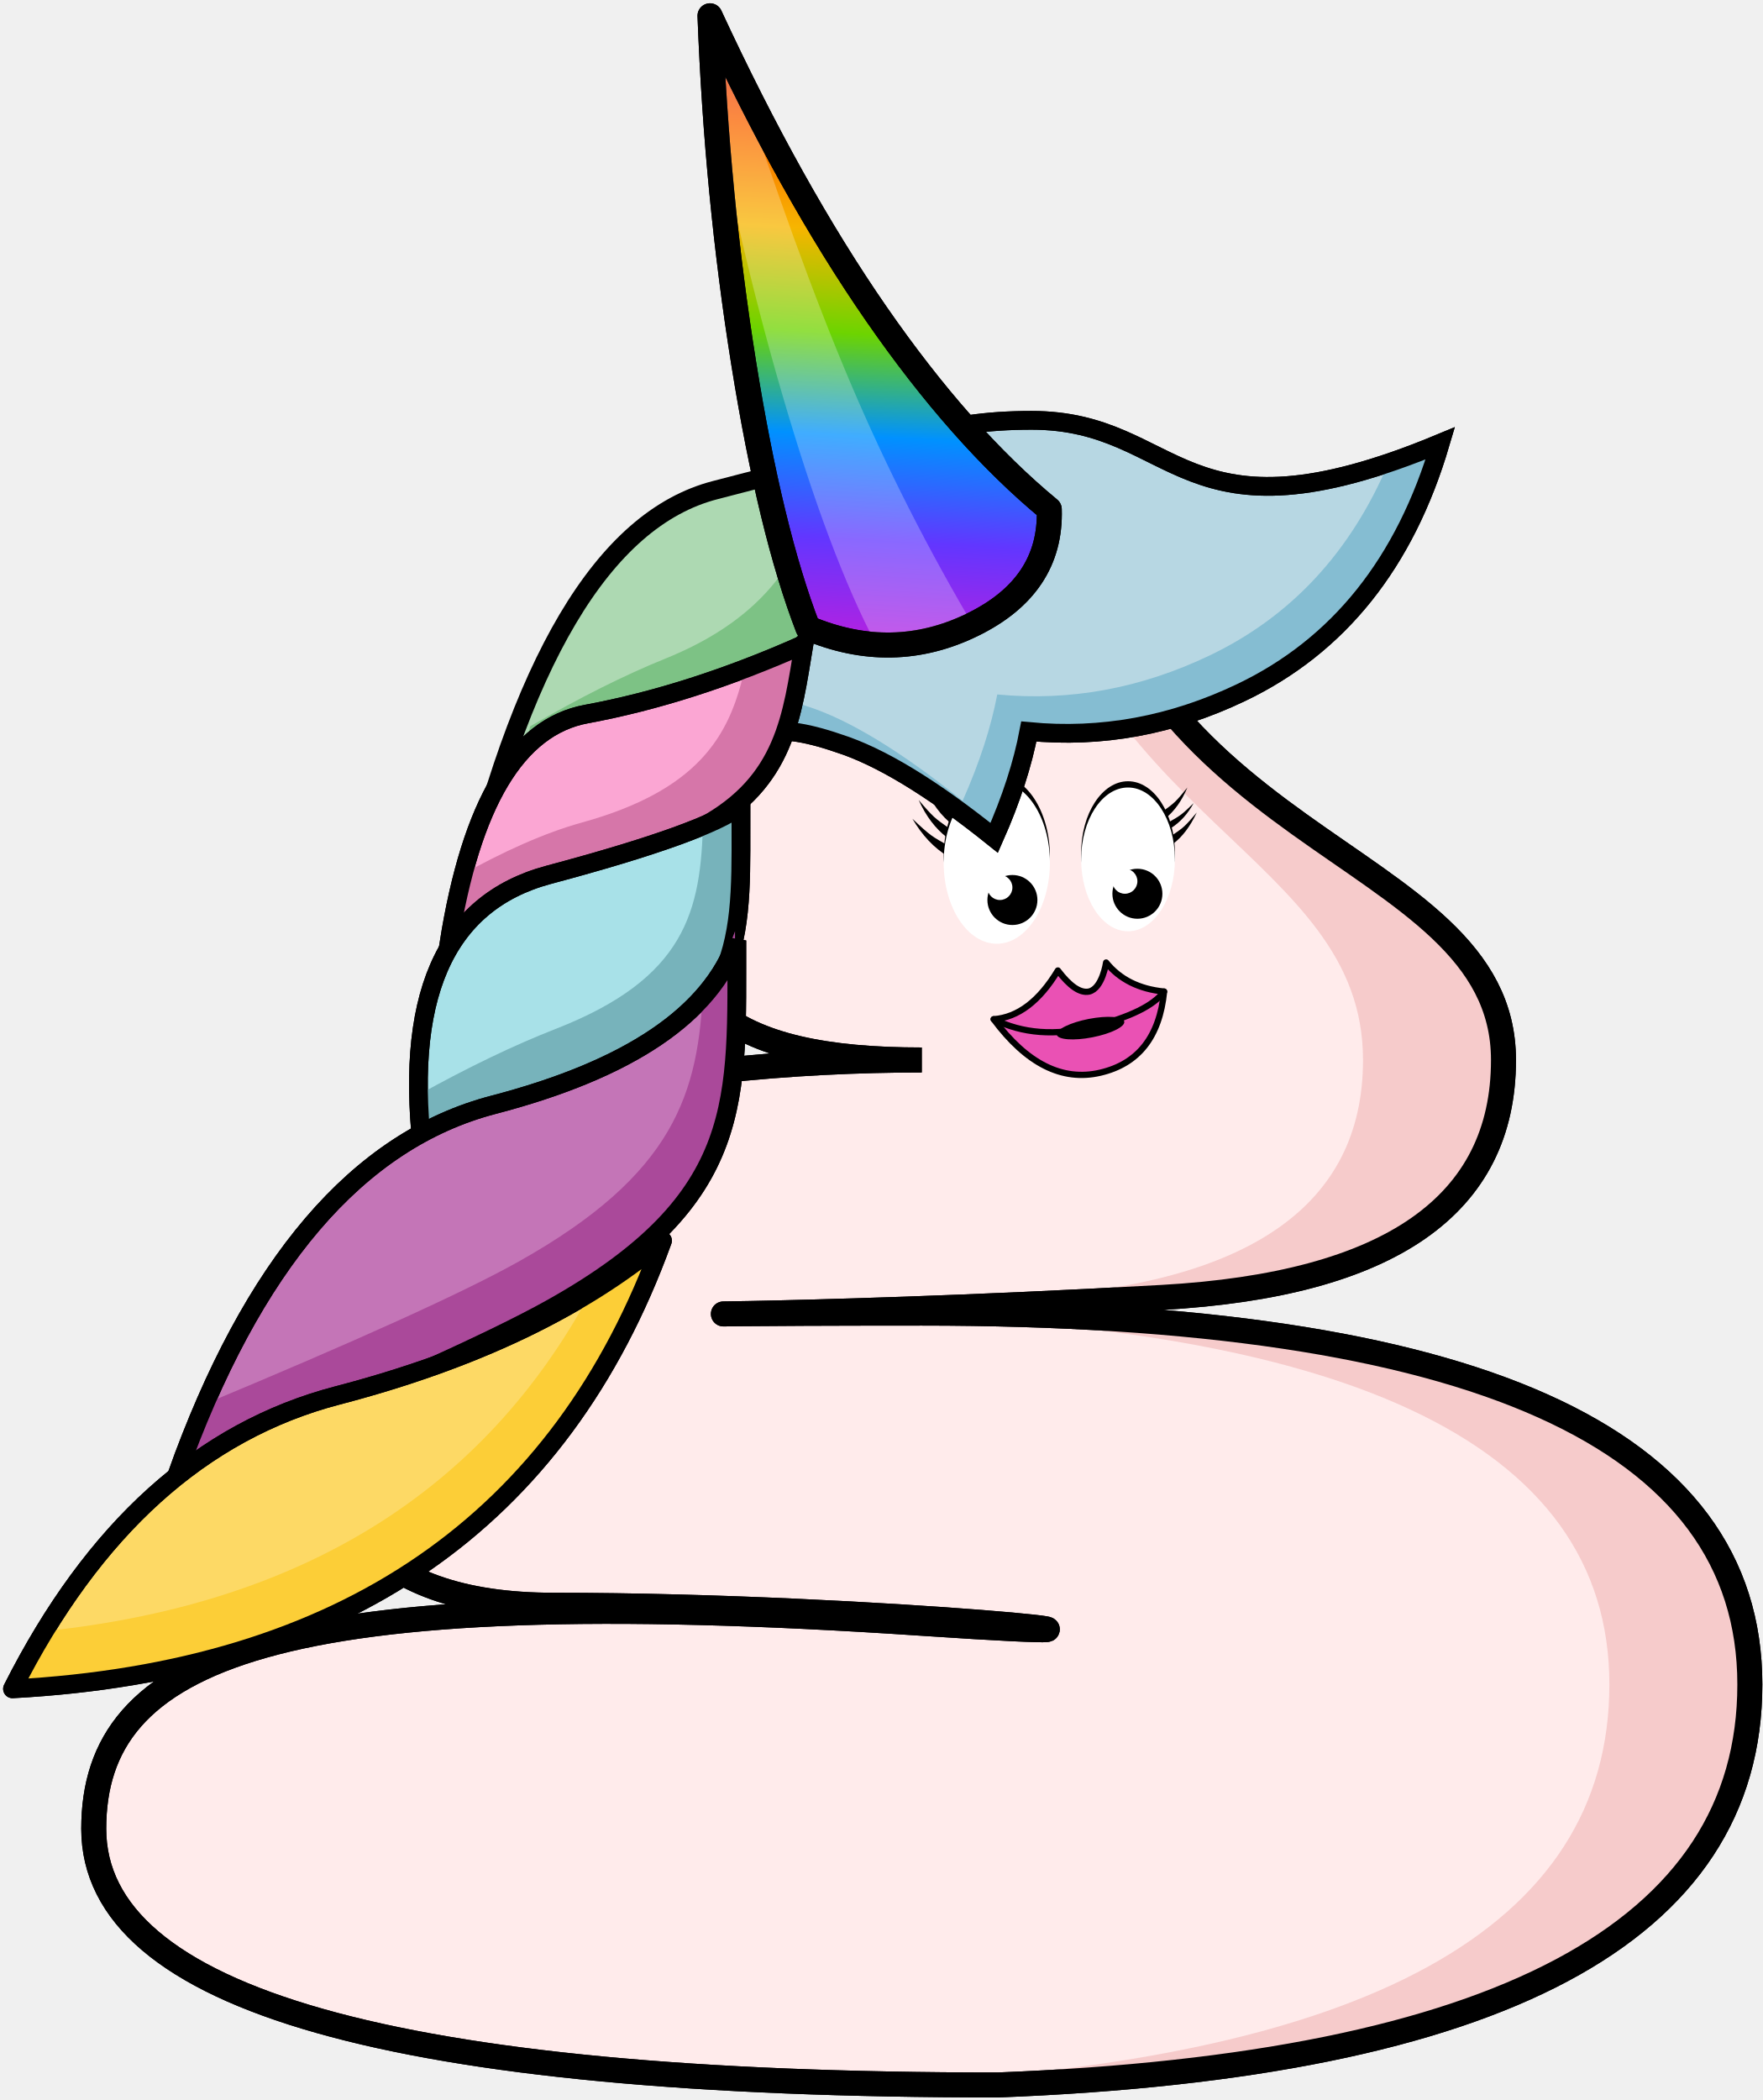
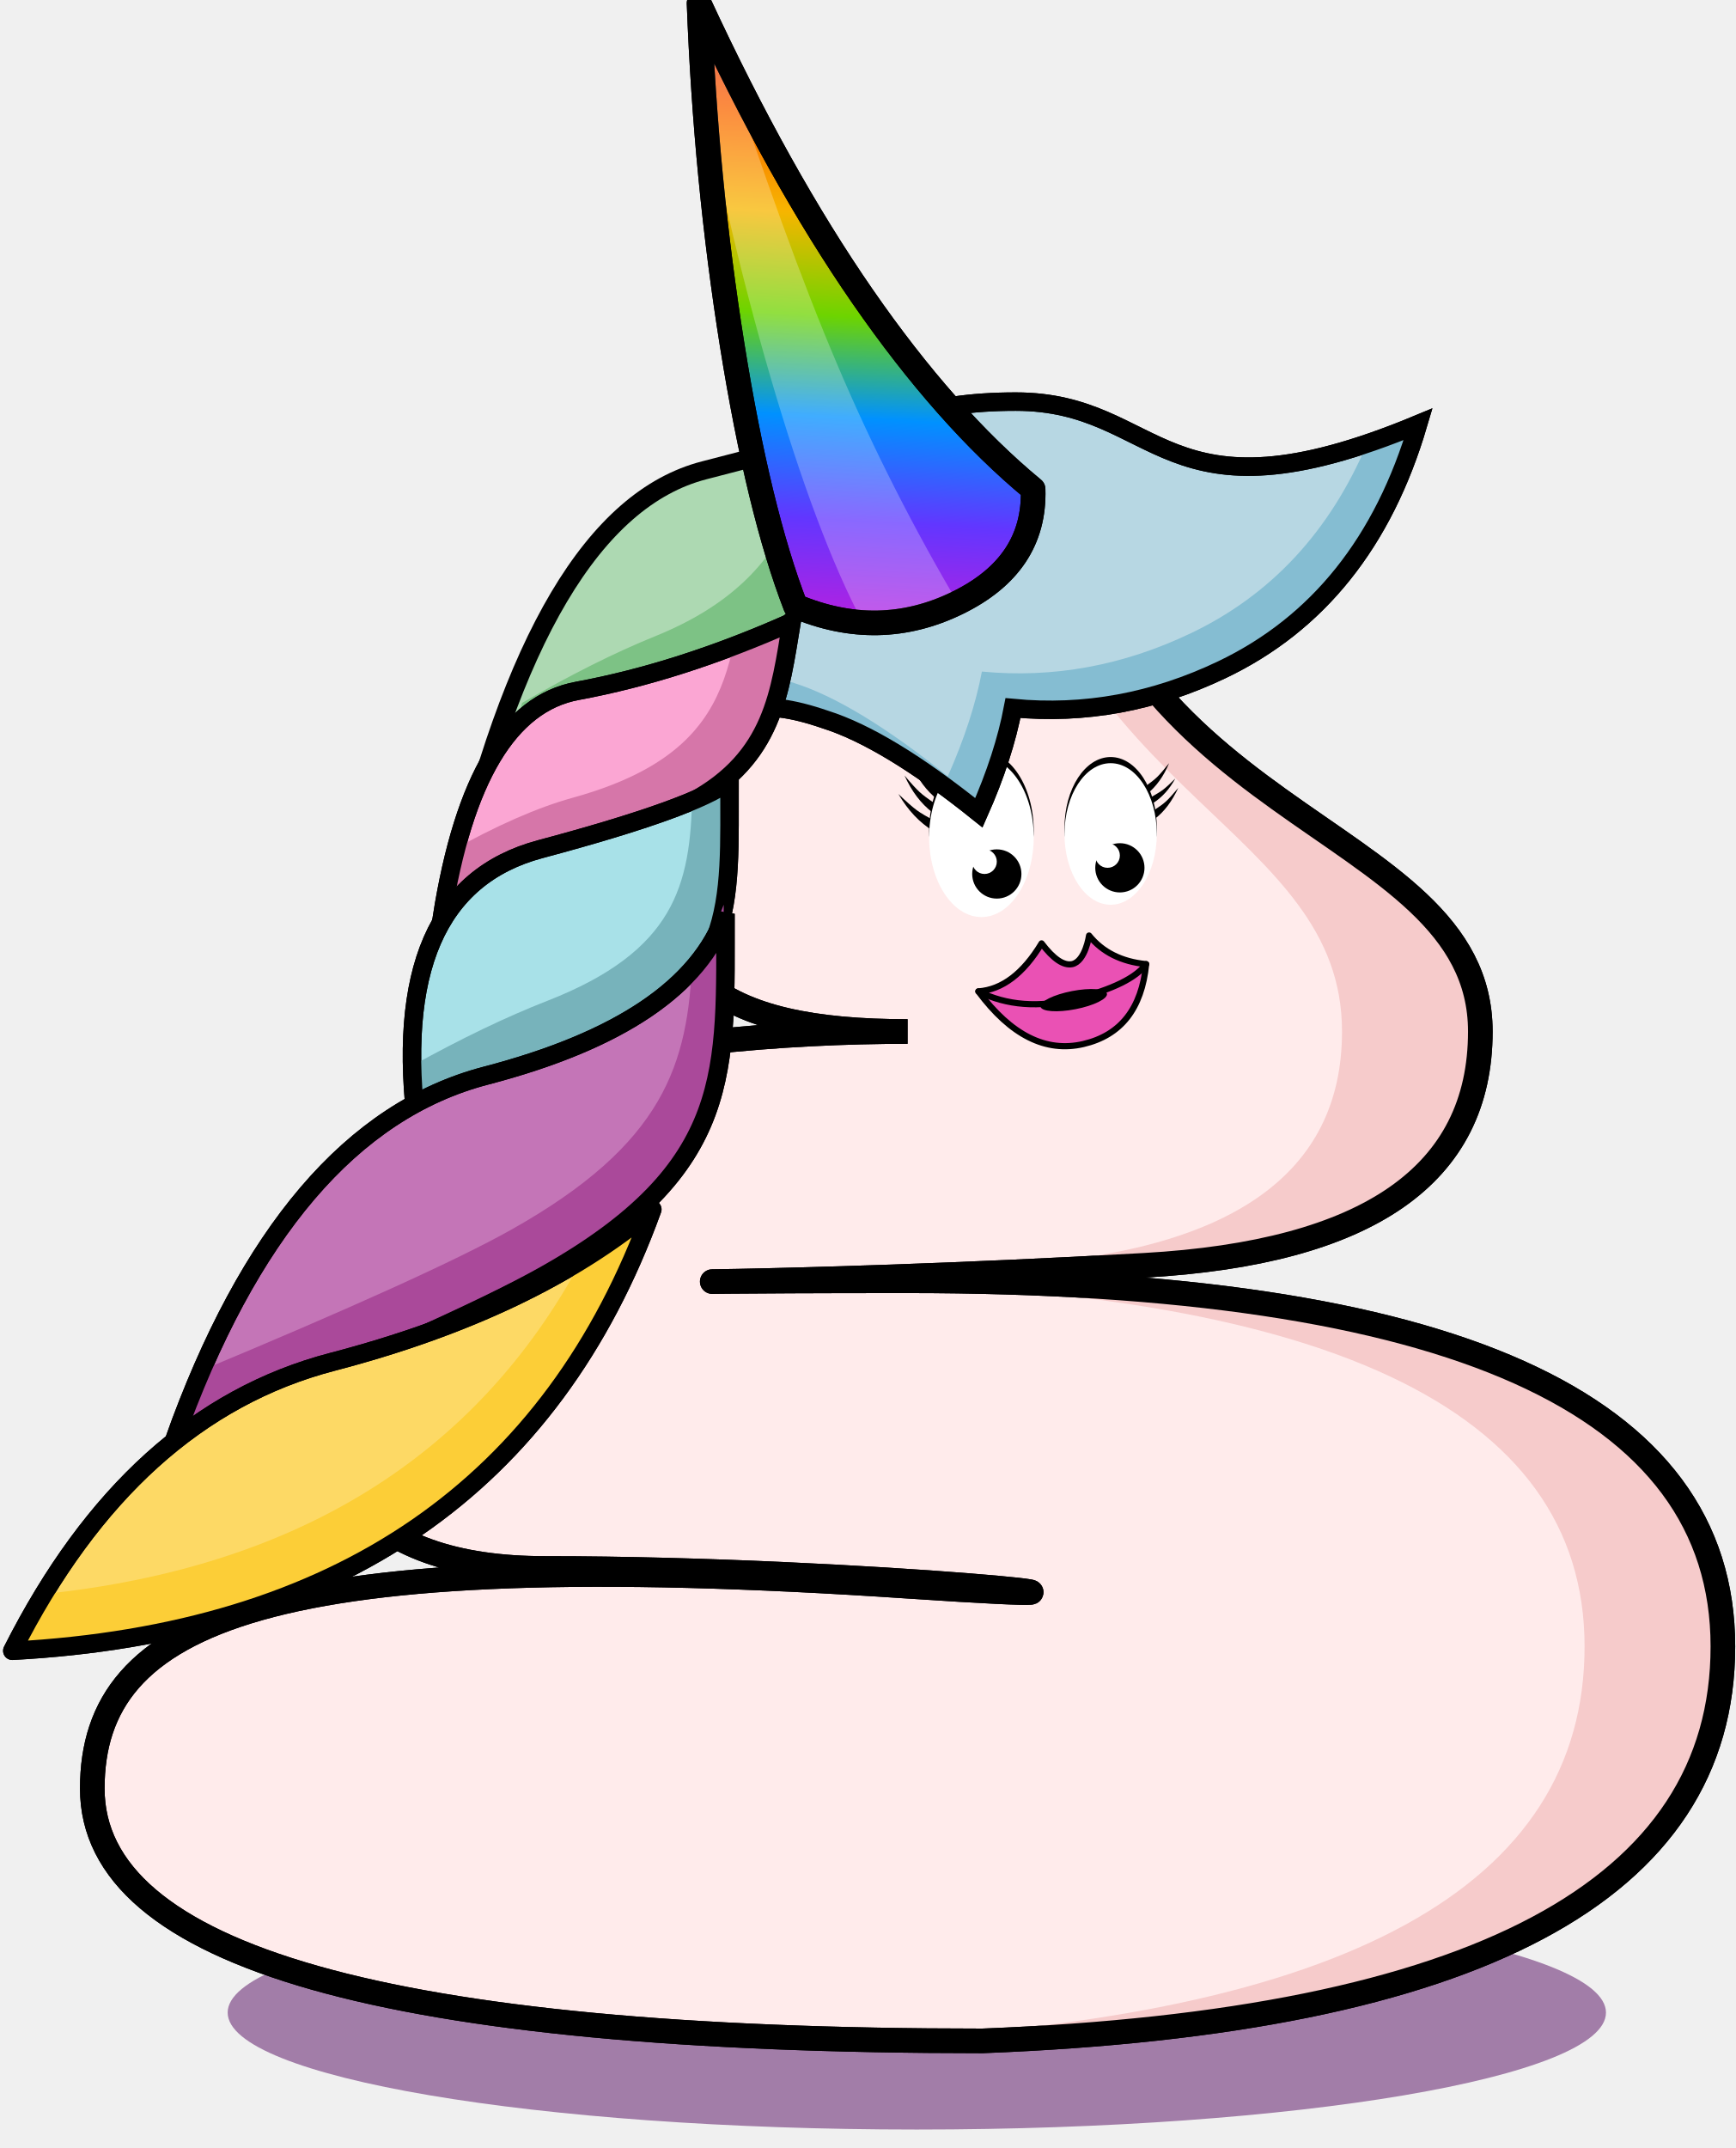
- <svg xmlns="http://www.w3.org/2000/svg" width="282px" height="336px" viewBox="0 0 282 336" version="1.1">
+ <svg xmlns="http://www.w3.org/2000/svg" width="282px" height="349px" viewBox="0 0 282 349" version="1.1">
  <defs>
    <linearGradient x1="50%" y1="0%" x2="50%" y2="100%" id="linearGradient-1">
      <stop stop-color="#E02020" offset="0%" />
      <stop stop-color="#FA6400" offset="16.719%" />
      <stop stop-color="#F7B500" offset="33.39%" />
      <stop stop-color="#6DD400" offset="50.051%" />
      <stop stop-color="#0091FF" offset="66.567%" />
      <stop stop-color="#6236FF" offset="83.32%" />
      <stop stop-color="#B620E0" offset="100%" />
    </linearGradient>
  </defs>
  <g id="Page-1" stroke="none" stroke-width="1" fill="none" fill-rule="evenodd">
-     <g id="iPhone-8-Copy" transform="translate(-40, -159)">
-       <g id="Group-8" transform="translate(42, 161)">
-         <path d="M145.5,208.096 C233.833,208.096 278,227.902 278,267.513 C278,307.125 237.883,328.486 157.648,331.596 C61.216,331.596 13,317.929 13,290.596 C13,263.263 41.36,250.73 145.5,257.722 C197.293,261.199 138.527,254.839 86.643,254.839 C56.988,254.839 45,240 45,208.096 C45,175.608 105.558,167.596 145.5,167.596 C114.75,167.596 101.301,158.49 105,130.39 C108.699,102.29 132.207,87.157 168.87,70 C174.581,134.39 238.579,132.696 238.579,167.596 C238.579,190.863 220.372,203.525 183.957,205.584 C121.654,209.106 83.097,208.096 145.5,208.096 Z" id="Path-3-Copy-3" stroke="#000000" stroke-width="4" fill="#FFEBEB" stroke-linecap="round" />
-         <path d="M145.023,208.096 C233.357,208.096 277.523,227.902 277.523,267.513 C277.523,307.125 237.406,328.486 157.172,331.596 C150.957,331.596 144.942,331.539 139.127,331.426 C216.727,327.772 255.523,306.468 255.523,267.513 C255.523,228.742 213.211,208.945 128.587,208.123 L139.557,208.099 C141.285,208.096 143.107,208.096 145.023,208.096 Z M168.393,70 C174.104,134.39 238.102,132.696 238.102,167.596 C238.102,190.863 219.895,203.525 183.48,205.584 L176.659,205.957 C151.475,207.288 130.91,207.868 120.552,208.097 L119.491,208.211 L117,208.211 C127.657,207.983 131.397,207.255 159.619,205.688 L161.48,205.584 C197.895,203.525 216.102,190.863 216.102,167.596 C216.102,134.658 171.47,129.984 160.259,75.919 C166.526,72.5 161.006,73.457 168.393,70 Z" id="Shape" fill="#F6CBCB" />
-         <path d="M145.5,208.096 C233.833,208.096 278,227.902 278,267.513 C278,307.125 237.883,328.486 157.648,331.596 C61.216,331.596 13,317.929 13,290.596 C13,263.263 41.36,250.73 145.5,257.722 C197.293,261.199 138.527,254.839 86.643,254.839 C56.988,254.839 45,240 45,208.096 C45,175.608 105.558,167.596 145.5,167.596 C114.75,167.596 101.301,158.49 105,130.39 C108.699,102.29 132.207,87.157 168.87,70 C174.581,134.39 238.579,132.696 238.579,167.596 C238.579,190.863 220.372,203.525 183.957,205.584 C121.654,209.106 83.097,208.096 145.5,208.096 Z" id="Path-3-Copy-4" stroke="#000000" stroke-width="4" stroke-linecap="round" />
-         <g id="Group-7" transform="translate(144, 122)">
-           <path d="M13.5,-8.16235968e-13 C18.194,-8.16235968e-13 22,5.82 22,13 C22,13.337 21.992,13.671 21.975,14.001 C21.641,7.288 17.974,2 13.5,2 C9.026,2 5.359,7.288 5.025,14 C5.008,13.671 5,13.337 5,13 C5,5.82 8.806,-8.16235968e-13 13.5,-8.16235968e-13 Z" id="Combined-Shape" fill="#000000" />
-           <g id="Group-6" transform="translate(0, 2)" fill="#000000">
-             <path d="M5.542,8 C3.68,6.584 2.166,4.584 1,2 C2.064,3.268 2.883,4.166 3.459,4.694 C3.994,5.185 4.841,5.817 6,6.587 L5.542,8 Z" id="Path-9" />
-             <path d="M5.657,11 C3.457,9.675 1.571,7.675 0,5 C1.309,6.256 2.309,7.138 3,7.645 C3.643,8.118 4.643,8.706 6,9.41 L5.657,11 Z" id="Path-9-Copy" />
-             <path d="M6.477,6 C4.605,4.556 3.113,2.556 2,0 C3.053,1.272 3.868,2.174 4.443,2.709 C4.979,3.206 5.831,3.85 7,4.64 L6.477,6 Z" id="Path-9-Copy-2" />
+     <ellipse id="Oval-Copy-31" fill="#A27DA8" cx="149" cy="327" rx="112" ry="19" />
+     <g id="Group-8-Copy" transform="translate(2, 0)">
+       <path d="M145.5,208.096 C233.833,208.096 278,227.902 278,267.513 C278,307.125 237.883,328.486 157.648,331.596 C61.216,331.596 13,317.929 13,290.596 C13,263.263 41.36,250.73 145.5,257.722 C197.293,261.199 138.527,254.839 86.643,254.839 C56.988,254.839 45,240 45,208.096 C45,175.608 105.558,167.596 145.5,167.596 C114.75,167.596 101.301,158.49 105,130.39 C108.699,102.29 132.207,87.157 168.87,70 C174.581,134.39 238.579,132.696 238.579,167.596 C238.579,190.863 220.372,203.525 183.957,205.584 C121.654,209.106 83.097,208.096 145.5,208.096 Z" id="Path-3-Copy-3" stroke="#000000" stroke-width="4" fill="#FFEBEB" stroke-linecap="round" />
+       <path d="M145.023,208.096 C233.357,208.096 277.523,227.902 277.523,267.513 C277.523,307.125 237.406,328.486 157.172,331.596 C150.957,331.596 144.942,331.539 139.127,331.426 C216.727,327.772 255.523,306.468 255.523,267.513 C255.523,228.742 213.211,208.945 128.587,208.123 L139.557,208.099 C141.285,208.096 143.107,208.096 145.023,208.096 Z M168.393,70 C174.104,134.39 238.102,132.696 238.102,167.596 C238.102,190.863 219.895,203.525 183.48,205.584 L176.659,205.957 C151.475,207.288 130.91,207.868 120.552,208.097 L119.491,208.211 L117,208.211 C127.657,207.983 131.397,207.255 159.619,205.688 L161.48,205.584 C197.895,203.525 216.102,190.863 216.102,167.596 C216.102,134.658 171.47,129.984 160.259,75.919 C166.526,72.5 161.006,73.457 168.393,70 Z" id="Shape" fill="#F6CBCB" />
+       <path d="M145.5,208.096 C233.833,208.096 278,227.902 278,267.513 C278,307.125 237.883,328.486 157.648,331.596 C61.216,331.596 13,317.929 13,290.596 C13,263.263 41.36,250.73 145.5,257.722 C197.293,261.199 138.527,254.839 86.643,254.839 C56.988,254.839 45,240 45,208.096 C45,175.608 105.558,167.596 145.5,167.596 C114.75,167.596 101.301,158.49 105,130.39 C108.699,102.29 132.207,87.157 168.87,70 C174.581,134.39 238.579,132.696 238.579,167.596 C238.579,190.863 220.372,203.525 183.957,205.584 C121.654,209.106 83.097,208.096 145.5,208.096 Z" id="Path-3-Copy-4" stroke="#000000" stroke-width="4" stroke-linecap="round" />
+       <g id="Group-7" transform="translate(144, 122)">
+         <path d="M13.5,-8.16235968e-13 C18.194,-8.16235968e-13 22,5.82 22,13 C22,13.337 21.992,13.671 21.975,14.001 C21.641,7.288 17.974,2 13.5,2 C9.026,2 5.359,7.288 5.025,14 C5.008,13.671 5,13.337 5,13 C5,5.82 8.806,-8.16235968e-13 13.5,-8.16235968e-13 Z" id="Combined-Shape" fill="#000000" />
+         <g id="Group-6" transform="translate(0, 2)" fill="#000000">
+           <path d="M5.542,8 C3.68,6.584 2.166,4.584 1,2 C2.064,3.268 2.883,4.166 3.459,4.694 C3.994,5.185 4.841,5.817 6,6.587 L5.542,8 Z" id="Path-9" />
+           <path d="M5.657,11 C3.457,9.675 1.571,7.675 0,5 C1.309,6.256 2.309,7.138 3,7.645 C3.643,8.118 4.643,8.706 6,9.41 L5.657,11 Z" id="Path-9-Copy" />
+           <path d="M6.477,6 C4.605,4.556 3.113,2.556 2,0 C3.053,1.272 3.868,2.174 4.443,2.709 C4.979,3.206 5.831,3.85 7,4.64 L6.477,6 Z" id="Path-9-Copy-2" />
+         </g>
+         <ellipse id="Oval" fill="#FFFFFF" cx="13.5" cy="14" rx="8.5" ry="13" />
+         <circle id="Oval" fill="#000000" cx="16" cy="20" r="4" />
+         <circle id="Oval" fill="#FFFFFF" cx="14" cy="18" r="2" />
+         <path d="M34.5,1 C38.642,1 42,6.149 42,12.5 C42,13.008 41.978,13.509 41.937,14 C41.457,8.357 38.31,4 34.5,4 C30.69,4 27.543,8.357 27.063,13.999 C27.022,13.509 27,13.008 27,12.5 C27,6.149 30.358,1 34.5,1 Z" id="Combined-Shape" fill="#000000" />
+         <g id="Group-5" transform="translate(40, 2)" fill="#000000">
+           <path d="M4.633,6.5 C3.144,5.556 1.933,4.222 1,2.5 C1.851,3.345 2.506,3.944 2.967,4.296 C3.395,4.624 4.073,5.044 5,5.558 L4.633,6.5 Z" id="Path-9-Copy-3" transform="translate(3, 4.5) scale(-1, 1) translate(-3, -4.5) " />
+           <path d="M5.272,9 C3.805,7.896 2.547,6.23 1.5,4 C2.373,5.047 3.04,5.781 3.5,6.204 C3.928,6.598 4.595,7.088 5.5,7.675 L5.272,9 Z" id="Path-9-Copy-4" transform="translate(3.5, 6.5) scale(-1, 1) translate(-3.5, -6.5) " />
+           <path d="M3.581,5 C2.084,3.797 0.89,2.13 0,0 C0.843,1.06 1.494,1.812 1.954,2.257 C2.383,2.671 3.065,3.208 4,3.867 L3.581,5 Z" id="Path-9-Copy-5" transform="translate(2, 2.5) scale(-1, 1) translate(-2, -2.5) " />
+         </g>
+         <ellipse id="Oval-Copy" fill="#FFFFFF" cx="34.5" cy="13.5" rx="7.5" ry="11.5" />
+         <circle id="Oval-Copy-3" fill="#000000" cx="36" cy="19" r="4" />
+         <circle id="Oval" fill="#FFFFFF" cx="34" cy="17" r="2" />
+         <g id="Group-4" transform="translate(13, 30)" fill="#EA51B4" stroke="#000000" stroke-linejoin="round">
+           <g id="Group-2">
+             <path d="M0,9.077 C5.291,16.199 10.979,19.051 17.062,17.631 C23.146,16.211 26.549,11.884 27.27,4.65 C23.04,7.785 18.884,9.662 14.8,10.282 C10.717,10.903 5.784,10.501 0,9.077 Z" id="Path-10" />
+             <path d="M0,9.077 C3.892,8.786 7.317,6.186 10.275,1.277 C12.195,3.809 13.856,4.934 15.259,4.65 C17.404,4.157 17.993,0 17.993,0 C20.174,2.701 23.266,4.251 27.27,4.65 C25.614,6.89 21.805,8.763 15.842,10.272 C9.879,11.78 4.598,11.382 0,9.077 Z" id="Path-11" />
          </g>
-           <ellipse id="Oval" fill="#FFFFFF" cx="13.5" cy="14" rx="8.5" ry="13" />
-           <circle id="Oval" fill="#000000" cx="16" cy="20" r="4" />
-           <circle id="Oval" fill="#FFFFFF" cx="14" cy="18" r="2" />
-           <path d="M34.5,1 C38.642,1 42,6.149 42,12.5 C42,13.008 41.978,13.509 41.937,14 C41.457,8.357 38.31,4 34.5,4 C30.69,4 27.543,8.357 27.063,13.999 C27.022,13.509 27,13.008 27,12.5 C27,6.149 30.358,1 34.5,1 Z" id="Combined-Shape" fill="#000000" />
-           <g id="Group-5" transform="translate(40, 2)" fill="#000000">
-             <path d="M4.633,6.5 C3.144,5.556 1.933,4.222 1,2.5 C1.851,3.345 2.506,3.944 2.967,4.296 C3.395,4.624 4.073,5.044 5,5.558 L4.633,6.5 Z" id="Path-9-Copy-3" transform="translate(3, 4.5) scale(-1, 1) translate(-3, -4.5) " />
-             <path d="M5.272,9 C3.805,7.896 2.547,6.23 1.5,4 C2.373,5.047 3.04,5.781 3.5,6.204 C3.928,6.598 4.595,7.088 5.5,7.675 L5.272,9 Z" id="Path-9-Copy-4" transform="translate(3.5, 6.5) scale(-1, 1) translate(-3.5, -6.5) " />
-             <path d="M3.581,5 C2.084,3.797 0.89,2.13 0,0 C0.843,1.06 1.494,1.812 1.954,2.257 C2.383,2.671 3.065,3.208 4,3.867 L3.581,5 Z" id="Path-9-Copy-5" transform="translate(2, 2.5) scale(-1, 1) translate(-2, -2.5) " />
-           </g>
-           <ellipse id="Oval-Copy" fill="#FFFFFF" cx="34.5" cy="13.5" rx="7.5" ry="11.5" />
-           <circle id="Oval-Copy-3" fill="#000000" cx="36" cy="19" r="4" />
-           <circle id="Oval" fill="#FFFFFF" cx="34" cy="17" r="2" />
-           <g id="Group-4" transform="translate(13, 30)" fill="#EA51B4" stroke="#000000" stroke-linejoin="round">
-             <g id="Group-2">
-               <path d="M0,9.077 C5.291,16.199 10.979,19.051 17.062,17.631 C23.146,16.211 26.549,11.884 27.27,4.65 C23.04,7.785 18.884,9.662 14.8,10.282 C10.717,10.903 5.784,10.501 0,9.077 Z" id="Path-10" />
-               <path d="M0,9.077 C3.892,8.786 7.317,6.186 10.275,1.277 C12.195,3.809 13.856,4.934 15.259,4.65 C17.404,4.157 17.993,0 17.993,0 C20.174,2.701 23.266,4.251 27.27,4.65 C25.614,6.89 21.805,8.763 15.842,10.272 C9.879,11.78 4.598,11.382 0,9.077 Z" id="Path-11" />
-             </g>
-           </g>
-           <ellipse id="Oval" fill="#000000" transform="translate(28.5, 40.5) rotate(-11) translate(-28.5, -40.5) " cx="28.5" cy="40.5" rx="5.5" ry="1.5" />
        </g>
-         <g id="Group-4">
-           <path d="M163.065,65.251 C186.897,65.251 186.565,86.353 228.468,68.926 C222.831,88.058 212.204,101.353 196.588,108.812 C185.569,114.075 174.249,116.151 162.629,115.04 C161.653,120.171 159.849,125.839 157.084,132.058 C147.144,124.076 138.824,119.025 132.124,116.907 C121.183,113.134 115.712,114.854 115.712,122.067 L102.157,82.662 C112.527,77.268 124.425,74.973 134.967,76.144 C138.921,68.883 148.288,65.251 163.065,65.251 Z" id="Combined-Shape" stroke="#000000" stroke-width="3" fill="#B7D7E3" />
-           <path d="M228.415,69 C222.778,88.132 212.151,101.427 196.535,108.886 C185.515,114.149 174.196,116.225 162.576,115.114 C161.6,120.244 159.796,125.912 157.031,132.131 C147.091,124.149 138.771,119.099 132.071,116.98 C121.129,113.208 115.658,114.928 115.658,122.141 L111.951,111.366 C114.161,108.395 119.2,108.267 127.071,110.98 C133.771,113.099 142.091,118.149 152.031,126.131 C154.796,119.912 156.6,114.244 157.576,109.114 C169.196,110.225 180.515,108.149 191.535,102.886 C204.532,96.678 214.073,86.427 220.158,72.133 C222.715,71.266 225.46,70.229 228.415,69 Z" id="Combined-Shape" fill="#85BDD2" />
-           <path d="M163.065,65.251 C186.897,65.251 186.565,86.353 228.468,68.926 C222.831,88.058 212.204,101.353 196.588,108.812 C185.569,114.075 174.249,116.151 162.629,115.04 C161.653,120.171 159.849,125.839 157.084,132.058 C147.144,124.076 138.824,119.025 132.124,116.907 C121.183,113.134 115.712,114.854 115.712,122.067 L102.157,82.662 C112.527,77.268 124.425,74.973 134.967,76.144 C138.921,68.883 148.288,65.251 163.065,65.251 Z" id="Combined-Shape" stroke="#000000" stroke-width="3" />
-           <path d="M74.409,147.023 C84.942,139.359 94.386,133.489 102.74,129.412 C129.198,116.502 126.706,95.726 126.772,69.646 C133.273,67.864 127.753,69.902 110.215,75.759 C92.676,81.617 80.74,105.371 74.409,147.023 Z" id="Path-15-Copy-3" stroke="#000000" stroke-width="3" fill="#ADD9B2" transform="translate(101.9089, 108.0225) rotate(4) translate(-101.9089, -108.0225) " />
-           <path d="M137.551,52.902 L137.529,53.221 C135.717,78.871 136.463,99.464 109.441,110.387 C100.824,113.87 90.994,119.067 79.951,125.978 C80.872,121.874 81.836,117.951 82.843,114.211 C90.734,109.625 97.934,106.017 104.441,103.387 C128.518,93.654 130.55,76.245 131.989,54.421 C134.242,53.821 136.034,53.332 137.366,52.955 L137.551,52.902 Z M137.569,52.898 L137.551,52.902 L137.585,52.442 L137.585,52.442 C141.153,51.727 141.148,51.879 137.569,52.898 Z" id="Combined-Shape" fill="#7DC285" />
-           <path d="M69.828,149 C81.276,141.676 90.988,136.911 98.963,134.704 C103.62,133.416 107.422,131.907 110.543,130.209 C123.661,123.072 124.742,112.594 126.645,101.092 C114.539,106.48 102.93,110.201 91.817,112.252 C80.705,114.304 73.375,126.554 69.828,149 Z" id="Path-15-Copy-4" stroke="#000000" stroke-width="3" fill="#FBA6D3" />
-           <path d="M125.768,101 C123.865,112.502 122.784,122.98 109.666,130.117 C106.545,131.815 102.743,133.324 98.086,134.612 C90.111,136.819 80.399,141.584 68.951,148.908 C69.55,145.117 70.258,141.616 71.072,138.406 C78.651,134.139 85.322,131.207 91.086,129.612 C95.743,128.324 99.545,126.815 102.666,125.117 C112.446,119.796 115.536,112.618 117.264,104.543 C120.07,103.455 122.905,102.274 125.768,101 Z" id="Combined-Shape" fill="#D676A9" />
-           <path d="M69.828,149 C81.276,141.676 90.988,136.911 98.963,134.704 C103.62,133.416 107.422,131.907 110.543,130.209 C123.661,123.072 124.742,112.594 126.645,101.092 C114.539,106.48 102.93,110.201 91.817,112.252 C80.705,114.304 73.375,126.554 69.828,149 Z" id="Path-15-Copy-4" stroke="#000000" stroke-width="3" />
-           <path d="M65.844,184 C75.927,178.134 84.967,173.641 92.963,170.521 C118.29,160.639 116.493,146.86 116.557,126.898 C112.852,129.793 102.606,133.483 85.817,137.966 C69.029,142.449 62.371,157.794 65.844,184 Z" id="Path-15-Copy-2" stroke="#000000" stroke-width="3" fill="#A8E1E8" />
-           <path d="M116.513,126 C116.45,145.962 118.246,159.741 92.92,169.623 C84.923,172.743 75.884,177.236 65.801,183.102 C65.337,179.6 65.054,176.291 64.951,173.176 C72.987,168.72 80.31,165.202 86.92,162.623 C107.675,154.525 110.215,143.809 110.49,129.218 C113.25,128.055 115.258,126.982 116.513,126 Z" id="Combined-Shape" fill="#77B3BB" />
-           <path d="M65.844,184 C75.927,178.134 84.967,173.641 92.963,170.521 C118.29,160.639 116.493,146.86 116.557,126.898 C112.852,129.793 102.606,133.483 85.817,137.966 C69.029,142.449 62.371,157.794 65.844,184 Z" id="Path-15-Copy-2" stroke="#000000" stroke-width="3" />
-           <path d="M26.242,234.179 C56.526,221.738 76.554,212.777 86.326,207.295 C117.712,189.689 115.822,173.733 115.905,148.469 C111.677,160.33 98.695,169.097 76.958,174.771 C55.222,180.444 38.317,200.247 26.242,234.179 Z" id="Path-15-Copy" stroke="#000000" stroke-width="3" fill="#C475B7" />
-           <path d="M115.614,147 C115.532,172.264 117.422,188.219 86.035,205.826 C76.263,211.308 56.235,220.269 25.951,232.709 C27.138,229.374 28.372,226.175 29.652,223.113 C55.104,212.527 72.232,204.764 81.035,199.826 C105.886,185.885 109.876,172.98 110.501,155.67 C112.804,152.991 114.509,150.102 115.614,147 Z" id="Combined-Shape" fill="#AA499A" />
-           <path d="M26.242,234.179 C56.526,221.738 76.554,212.777 86.326,207.295 C117.712,189.689 115.822,173.733 115.905,148.469 C111.677,160.33 98.695,169.097 76.958,174.771 C55.222,180.444 38.317,200.247 26.242,234.179 Z" id="Path-15-Copy" stroke="#000000" stroke-width="3" />
-           <path d="M3.63797881e-12,268.213 C53.051,265.366 87.723,241.462 104.014,196.5 C91.079,207.34 73.743,215.597 52.007,221.271 C30.271,226.944 12.935,242.592 3.63797881e-12,268.213 Z" id="Path-15" stroke="#000000" stroke-width="3" fill="#FDD965" stroke-linejoin="round" />
-           <path d="M104.014,196.5 C87.723,241.462 53.051,265.366 0,268.213 C1.632,264.98 3.334,261.907 5.106,258.992 C46.277,254.69 75.419,236.606 92.533,204.742 C96.683,202.184 100.51,199.437 104.014,196.5 Z" id="Combined-Shape" fill="#FCCE37" />
-           <path d="M0,268.213 C53.051,265.366 87.723,241.462 104.014,196.5 C91.079,207.34 73.743,215.597 52.007,221.271 C30.271,226.944 12.935,242.592 0,268.213 Z" id="Path-15" stroke="#000000" stroke-width="3" stroke-linejoin="round" />
-           <path d="M129.76,98.986 C125.234,88.878 121.071,74.951 117.268,57.206 C113.466,39.46 110.702,21.054 108.976,1.986 C118.585,20.158 128.264,35.553 138.013,48.172 C147.762,60.791 157.532,70.729 167.323,77.986 C168.013,86.168 164.228,92.543 155.969,97.109 C147.711,101.675 138.974,102.301 129.76,98.986 Z" id="Path-7" stroke="#000000" stroke-width="4" fill="url(#linearGradient-1)" stroke-linejoin="round" transform="translate(138.1891, 51.53152) rotate(3) translate(-138.1891, -51.53152) " />
-           <path d="M140.638,100.722 C135.177,91.596 129.489,78.571 123.573,61.648 C117.657,44.726 112.518,26.777 108.155,7.802 L112.493,7.574 C120.646,28.832 127.942,46.049 134.38,59.225 C140.819,72.401 148.204,85.229 156.537,97.709 L140.638,100.722 Z" id="Path-8" fill-opacity="0.25" fill="#FFFFFF" transform="translate(132.3461, 54.14791) rotate(3) translate(-132.3461, -54.14791) " />
-           <path d="M129.76,98.986 C125.234,88.878 121.071,74.951 117.268,57.206 C113.466,39.46 110.702,21.054 108.976,1.986 C118.585,20.158 128.264,35.553 138.013,48.172 C147.762,60.791 157.532,70.729 167.323,77.986 C168.013,86.168 164.228,92.543 155.969,97.109 C147.711,101.675 138.974,102.301 129.76,98.986 Z" id="Path-7" stroke="#000000" stroke-width="4" stroke-linejoin="round" transform="translate(138.1891, 51.53152) rotate(3) translate(-138.1891, -51.53152) " />
-         </g>
+         <ellipse id="Oval" fill="#000000" transform="translate(28.5, 40.5) rotate(-11) translate(-28.5, -40.5) " cx="28.5" cy="40.5" rx="5.5" ry="1.5" />
+       </g>
+       <g id="Group-4">
+         <path d="M163.065,65.251 C186.897,65.251 186.565,86.353 228.468,68.926 C222.831,88.058 212.204,101.353 196.588,108.812 C185.569,114.075 174.249,116.151 162.629,115.04 C161.653,120.171 159.849,125.839 157.084,132.058 C147.144,124.076 138.824,119.025 132.124,116.907 C121.183,113.134 115.712,114.854 115.712,122.067 L102.157,82.662 C112.527,77.268 124.425,74.973 134.967,76.144 C138.921,68.883 148.288,65.251 163.065,65.251 Z" id="Combined-Shape" stroke="#000000" stroke-width="3" fill="#B7D7E3" />
+         <path d="M228.415,69 C222.778,88.132 212.151,101.427 196.535,108.886 C185.515,114.149 174.196,116.225 162.576,115.114 C161.6,120.244 159.796,125.912 157.031,132.131 C147.091,124.149 138.771,119.099 132.071,116.98 C121.129,113.208 115.658,114.928 115.658,122.141 L111.951,111.366 C114.161,108.395 119.2,108.267 127.071,110.98 C133.771,113.099 142.091,118.149 152.031,126.131 C154.796,119.912 156.6,114.244 157.576,109.114 C169.196,110.225 180.515,108.149 191.535,102.886 C204.532,96.678 214.073,86.427 220.158,72.133 C222.715,71.266 225.46,70.229 228.415,69 Z" id="Combined-Shape" fill="#85BDD2" />
+         <path d="M163.065,65.251 C186.897,65.251 186.565,86.353 228.468,68.926 C222.831,88.058 212.204,101.353 196.588,108.812 C185.569,114.075 174.249,116.151 162.629,115.04 C161.653,120.171 159.849,125.839 157.084,132.058 C147.144,124.076 138.824,119.025 132.124,116.907 C121.183,113.134 115.712,114.854 115.712,122.067 L102.157,82.662 C112.527,77.268 124.425,74.973 134.967,76.144 C138.921,68.883 148.288,65.251 163.065,65.251 Z" id="Combined-Shape" stroke="#000000" stroke-width="3" />
+         <path d="M74.409,147.023 C84.942,139.359 94.386,133.489 102.74,129.412 C129.198,116.502 126.706,95.726 126.772,69.646 C133.273,67.864 127.753,69.902 110.215,75.759 C92.676,81.617 80.74,105.371 74.409,147.023 Z" id="Path-15-Copy-3" stroke="#000000" stroke-width="3" fill="#ADD9B2" transform="translate(101.9089, 108.0225) rotate(4) translate(-101.9089, -108.0225) " />
+         <path d="M137.551,52.902 L137.529,53.221 C135.717,78.871 136.463,99.464 109.441,110.387 C100.824,113.87 90.994,119.067 79.951,125.978 C80.872,121.874 81.836,117.951 82.843,114.211 C90.734,109.625 97.934,106.017 104.441,103.387 C128.518,93.654 130.55,76.245 131.989,54.421 C134.242,53.821 136.034,53.332 137.366,52.955 L137.551,52.902 Z M137.569,52.898 L137.551,52.902 L137.585,52.442 L137.585,52.442 C141.153,51.727 141.148,51.879 137.569,52.898 Z" id="Combined-Shape" fill="#7DC285" />
+         <path d="M69.828,149 C81.276,141.676 90.988,136.911 98.963,134.704 C103.62,133.416 107.422,131.907 110.543,130.209 C123.661,123.072 124.742,112.594 126.645,101.092 C114.539,106.48 102.93,110.201 91.817,112.252 C80.705,114.304 73.375,126.554 69.828,149 Z" id="Path-15-Copy-4" stroke="#000000" stroke-width="3" fill="#FBA6D3" />
+         <path d="M125.768,101 C123.865,112.502 122.784,122.98 109.666,130.117 C106.545,131.815 102.743,133.324 98.086,134.612 C90.111,136.819 80.399,141.584 68.951,148.908 C69.55,145.117 70.258,141.616 71.072,138.406 C78.651,134.139 85.322,131.207 91.086,129.612 C95.743,128.324 99.545,126.815 102.666,125.117 C112.446,119.796 115.536,112.618 117.264,104.543 C120.07,103.455 122.905,102.274 125.768,101 Z" id="Combined-Shape" fill="#D676A9" />
+         <path d="M69.828,149 C81.276,141.676 90.988,136.911 98.963,134.704 C103.62,133.416 107.422,131.907 110.543,130.209 C123.661,123.072 124.742,112.594 126.645,101.092 C114.539,106.48 102.93,110.201 91.817,112.252 C80.705,114.304 73.375,126.554 69.828,149 Z" id="Path-15-Copy-4" stroke="#000000" stroke-width="3" />
+         <path d="M65.844,184 C75.927,178.134 84.967,173.641 92.963,170.521 C118.29,160.639 116.493,146.86 116.557,126.898 C112.852,129.793 102.606,133.483 85.817,137.966 C69.029,142.449 62.371,157.794 65.844,184 Z" id="Path-15-Copy-2" stroke="#000000" stroke-width="3" fill="#A8E1E8" />
+         <path d="M116.513,126 C116.45,145.962 118.246,159.741 92.92,169.623 C84.923,172.743 75.884,177.236 65.801,183.102 C65.337,179.6 65.054,176.291 64.951,173.176 C72.987,168.72 80.31,165.202 86.92,162.623 C107.675,154.525 110.215,143.809 110.49,129.218 C113.25,128.055 115.258,126.982 116.513,126 Z" id="Combined-Shape" fill="#77B3BB" />
+         <path d="M65.844,184 C75.927,178.134 84.967,173.641 92.963,170.521 C118.29,160.639 116.493,146.86 116.557,126.898 C112.852,129.793 102.606,133.483 85.817,137.966 C69.029,142.449 62.371,157.794 65.844,184 Z" id="Path-15-Copy-2" stroke="#000000" stroke-width="3" />
+         <path d="M26.242,234.179 C56.526,221.738 76.554,212.777 86.326,207.295 C117.712,189.689 115.822,173.733 115.905,148.469 C111.677,160.33 98.695,169.097 76.958,174.771 C55.222,180.444 38.317,200.247 26.242,234.179 Z" id="Path-15-Copy" stroke="#000000" stroke-width="3" fill="#C475B7" />
+         <path d="M115.614,147 C115.532,172.264 117.422,188.219 86.035,205.826 C76.263,211.308 56.235,220.269 25.951,232.709 C27.138,229.374 28.372,226.175 29.652,223.113 C55.104,212.527 72.232,204.764 81.035,199.826 C105.886,185.885 109.876,172.98 110.501,155.67 C112.804,152.991 114.509,150.102 115.614,147 Z" id="Combined-Shape" fill="#AA499A" />
+         <path d="M26.242,234.179 C56.526,221.738 76.554,212.777 86.326,207.295 C117.712,189.689 115.822,173.733 115.905,148.469 C111.677,160.33 98.695,169.097 76.958,174.771 C55.222,180.444 38.317,200.247 26.242,234.179 Z" id="Path-15-Copy" stroke="#000000" stroke-width="3" />
+         <path d="M3.63797881e-12,268.213 C53.051,265.366 87.723,241.462 104.014,196.5 C91.079,207.34 73.743,215.597 52.007,221.271 C30.271,226.944 12.935,242.592 3.63797881e-12,268.213 Z" id="Path-15" stroke="#000000" stroke-width="3" fill="#FDD965" stroke-linejoin="round" />
+         <path d="M104.014,196.5 C87.723,241.462 53.051,265.366 0,268.213 C1.632,264.98 3.334,261.907 5.106,258.992 C46.277,254.69 75.419,236.606 92.533,204.742 C96.683,202.184 100.51,199.437 104.014,196.5 Z" id="Combined-Shape" fill="#FCCE37" />
+         <path d="M0,268.213 C53.051,265.366 87.723,241.462 104.014,196.5 C91.079,207.34 73.743,215.597 52.007,221.271 C30.271,226.944 12.935,242.592 0,268.213 Z" id="Path-15" stroke="#000000" stroke-width="3" stroke-linejoin="round" />
+         <path d="M129.76,98.986 C125.234,88.878 121.071,74.951 117.268,57.206 C113.466,39.46 110.702,21.054 108.976,1.986 C118.585,20.158 128.264,35.553 138.013,48.172 C147.762,60.791 157.532,70.729 167.323,77.986 C168.013,86.168 164.228,92.543 155.969,97.109 C147.711,101.675 138.974,102.301 129.76,98.986 Z" id="Path-7" stroke="#000000" stroke-width="4" fill="url(#linearGradient-1)" stroke-linejoin="round" transform="translate(138.1891, 51.53152) rotate(3) translate(-138.1891, -51.53152) " />
+         <path d="M140.638,100.722 C135.177,91.596 129.489,78.571 123.573,61.648 C117.657,44.726 112.518,26.777 108.155,7.802 L112.493,7.574 C120.646,28.832 127.942,46.049 134.38,59.225 C140.819,72.401 148.204,85.229 156.537,97.709 L140.638,100.722 Z" id="Path-8" fill-opacity="0.25" fill="#FFFFFF" transform="translate(132.3461, 54.14791) rotate(3) translate(-132.3461, -54.14791) " />
+         <path d="M129.76,98.986 C125.234,88.878 121.071,74.951 117.268,57.206 C113.466,39.46 110.702,21.054 108.976,1.986 C118.585,20.158 128.264,35.553 138.013,48.172 C147.762,60.791 157.532,70.729 167.323,77.986 C168.013,86.168 164.228,92.543 155.969,97.109 C147.711,101.675 138.974,102.301 129.76,98.986 Z" id="Path-7" stroke="#000000" stroke-width="4" stroke-linejoin="round" transform="translate(138.1891, 51.53152) rotate(3) translate(-138.1891, -51.53152) " />
      </g>
    </g>
  </g>
</svg>
